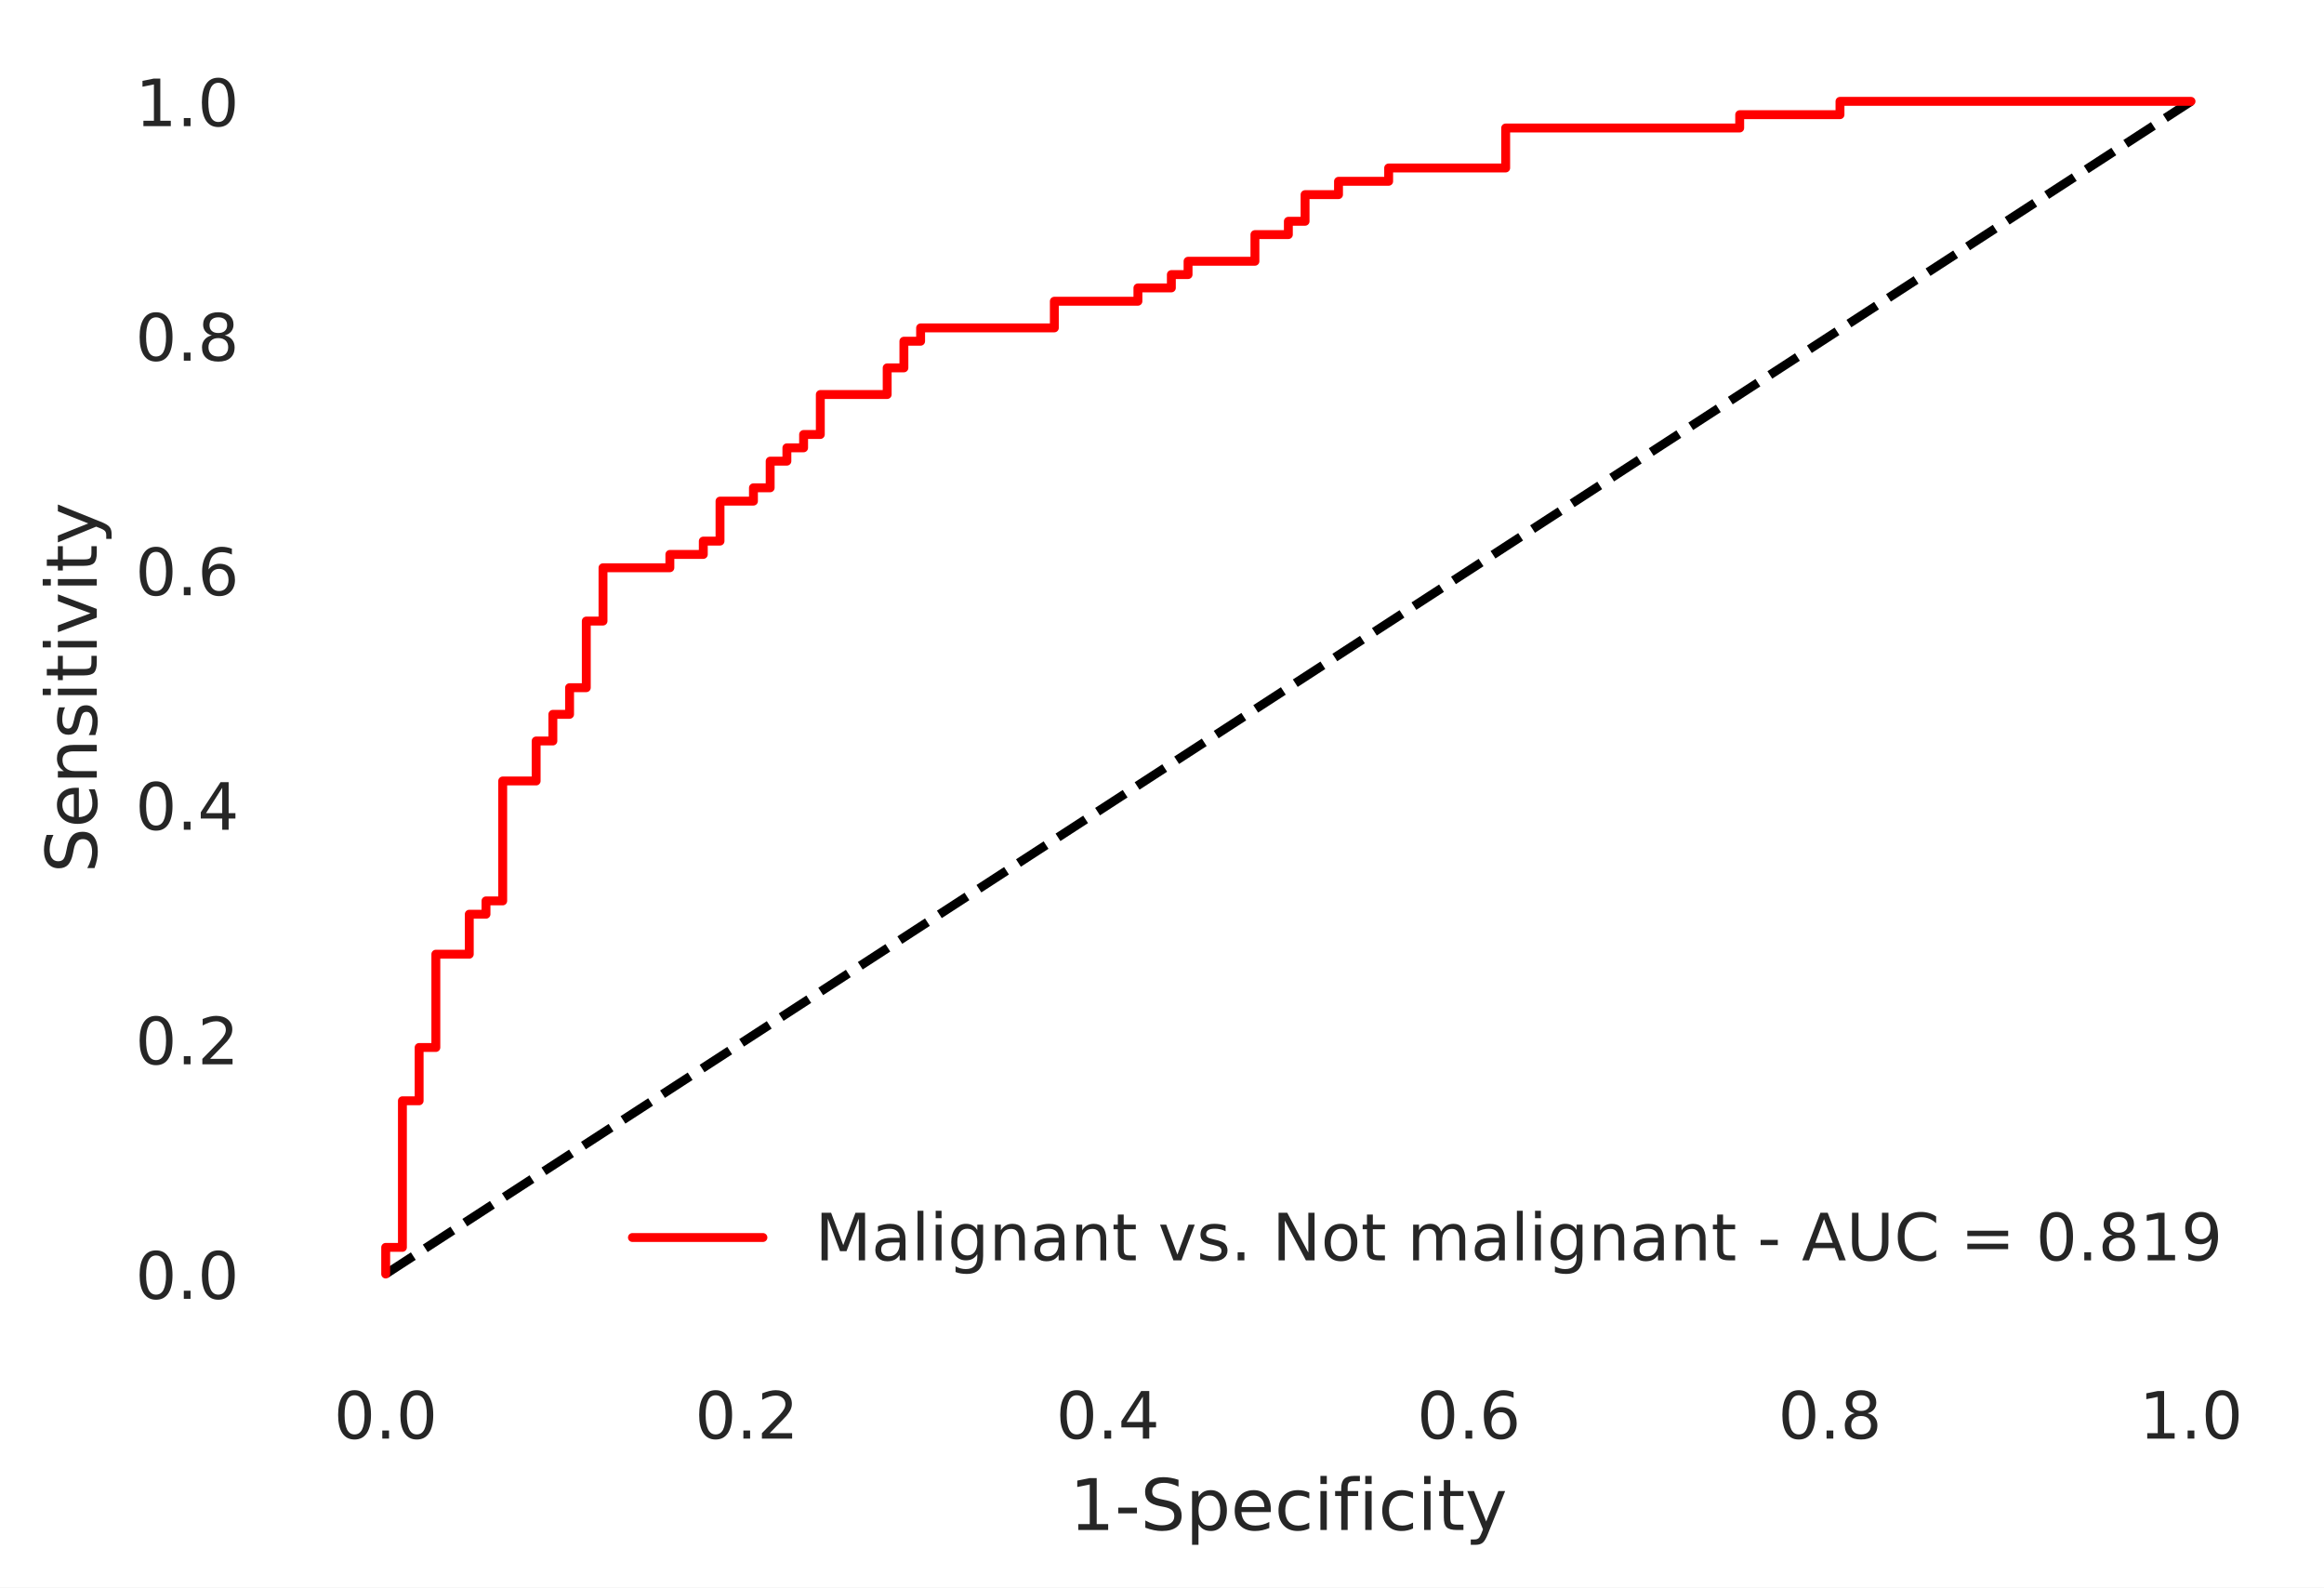
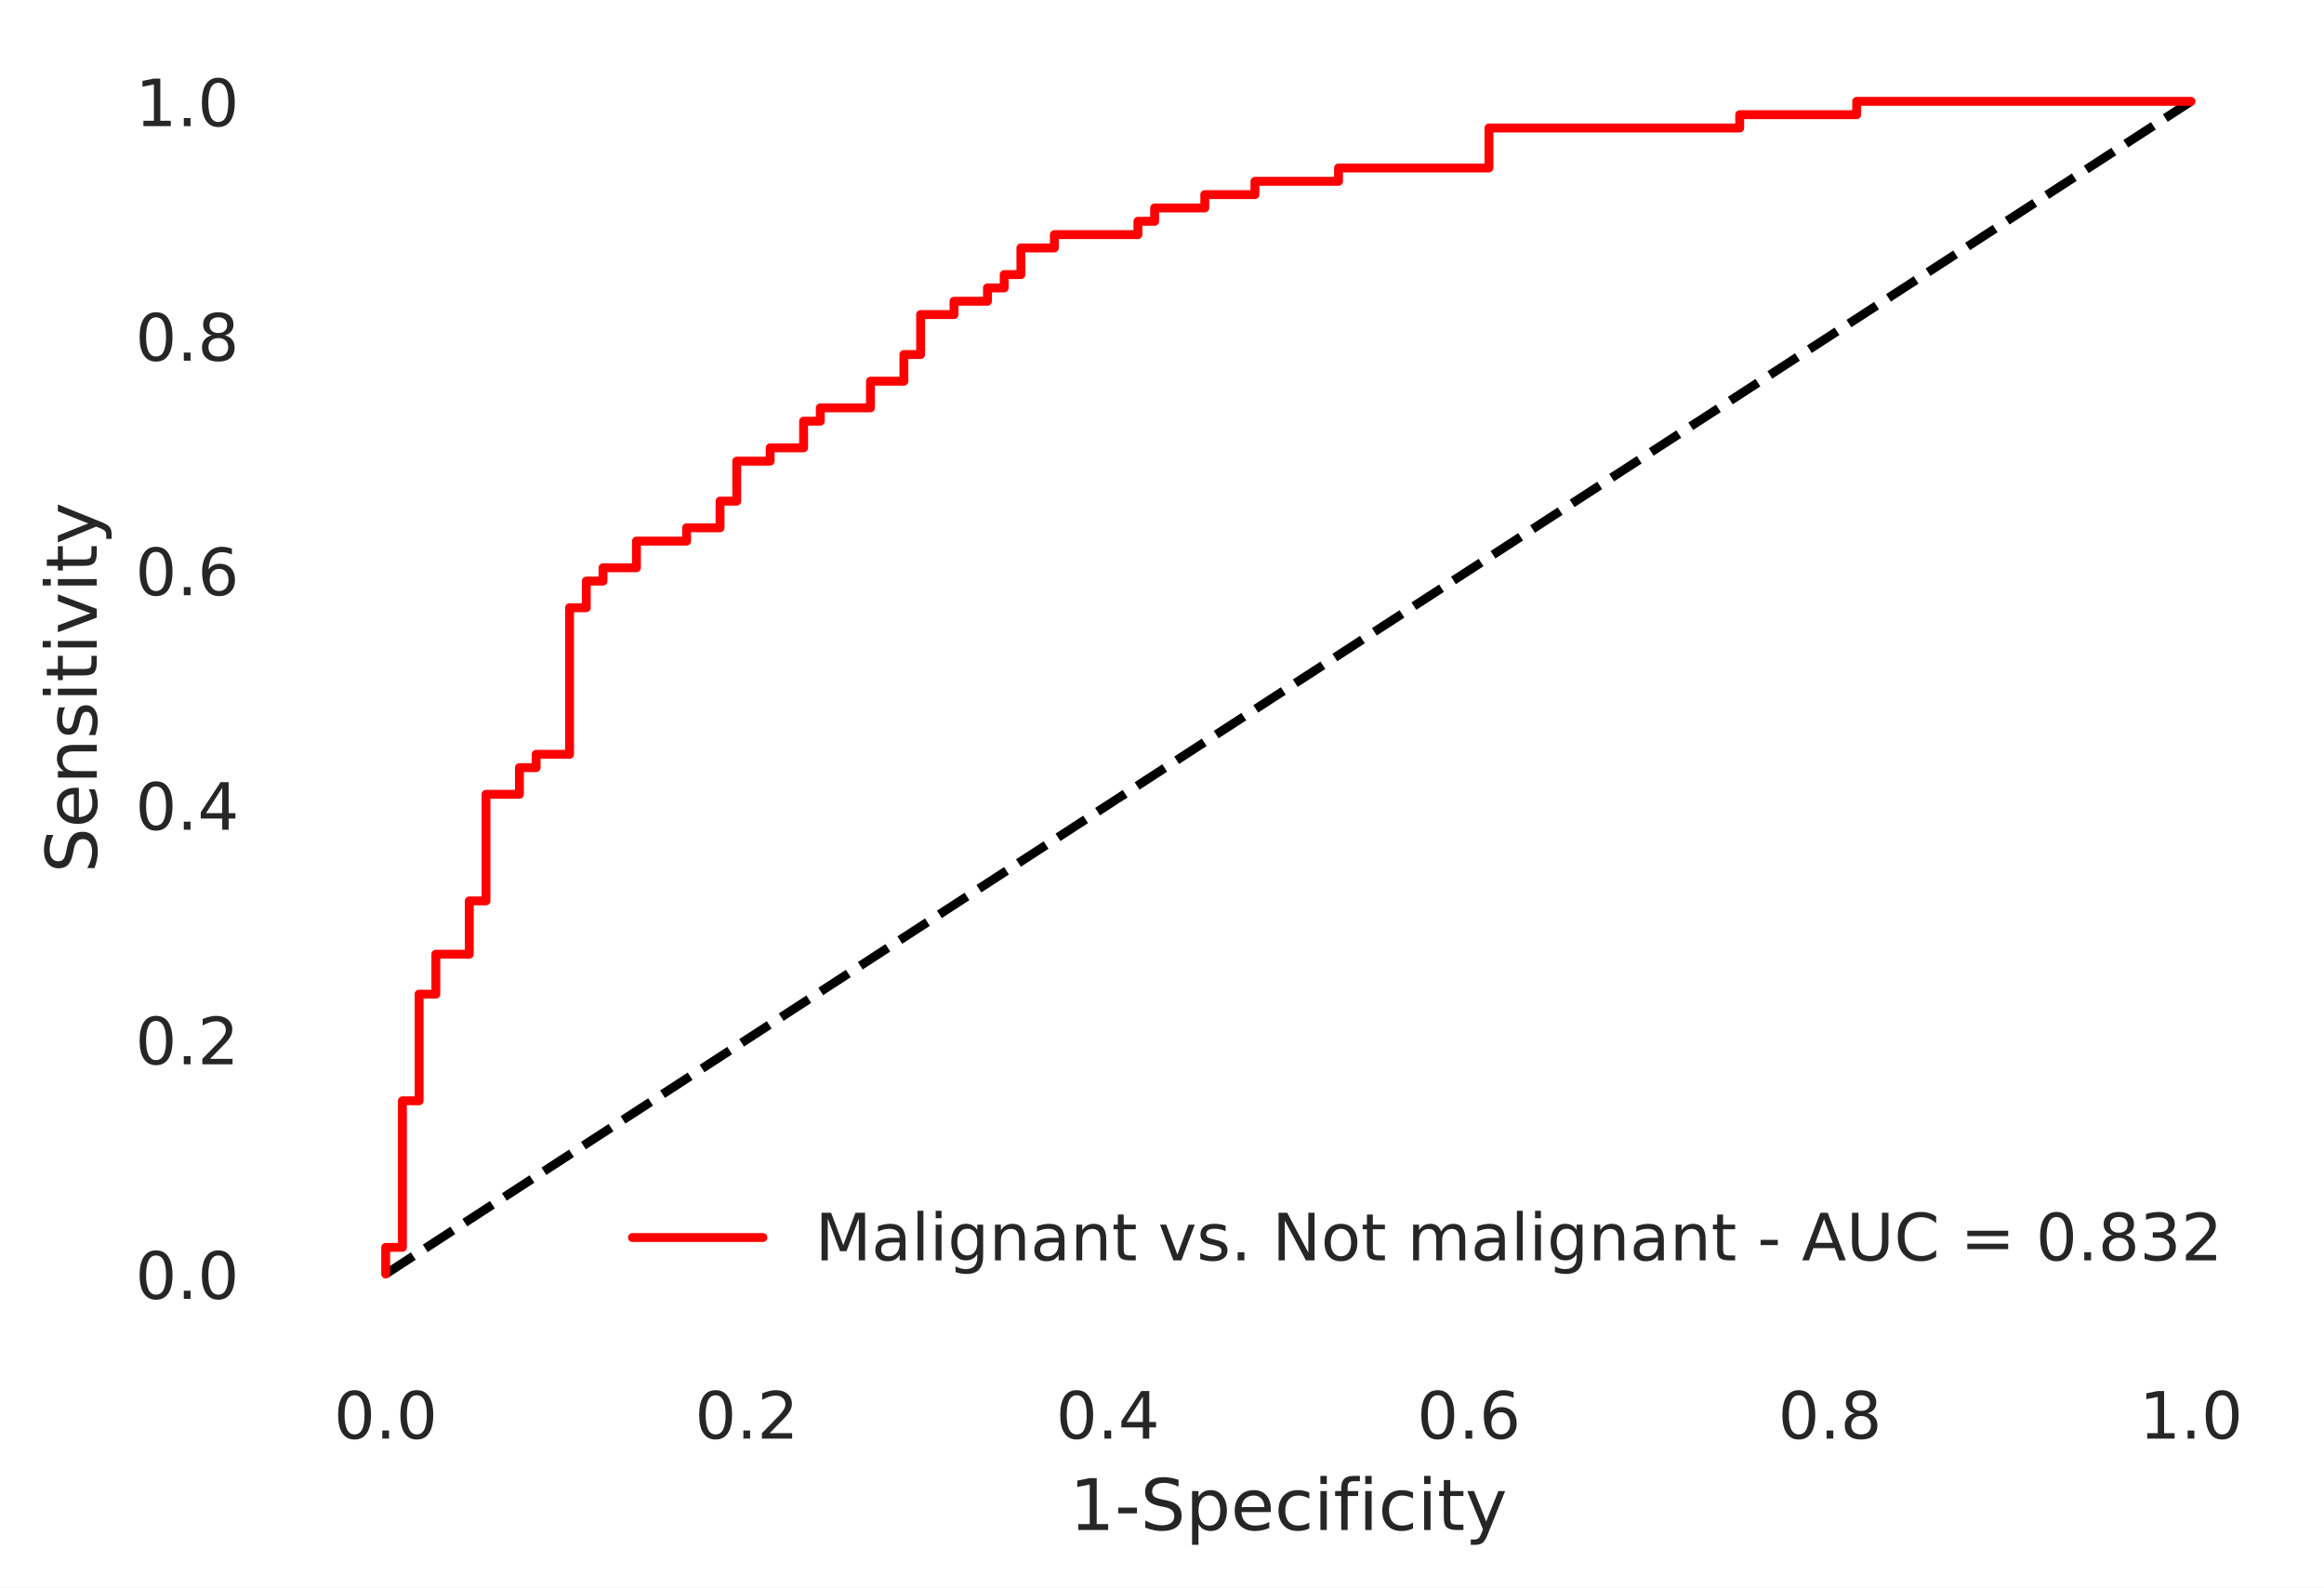
<svg xmlns="http://www.w3.org/2000/svg" xmlns:xlink="http://www.w3.org/1999/xlink" height="267.6pt" version="1.1" viewBox="0 0 391.807 267.6" width="391.807pt">
  <defs>
    <style type="text/css">*{stroke-linecap:butt;stroke-linejoin:round;}</style>
  </defs>
  <g id="figure_1">
    <g id="patch_1">
      <path d="M 0 267.6  L 391.807 267.6  L 391.807 0  L 0 0  z " style="fill:#ffffff;" />
    </g>
    <g id="axes_1">
      <g id="patch_2">
        <path d="M 49.807 224.64  L 384.607 224.64  L 384.607 7.2  L 49.807 7.2  z " style="fill:#ffffff;" />
      </g>
      <g id="matplotlib.axis_1">
        <g id="xtick_1">
          <g id="line2d_1">
-             <path clip-path="url(#p5a4673ae2b)" d="M 65.025 224.64  L 65.025 7.2  " style="fill:none;stroke:#ffffff;stroke-linecap:round;" />
+             <path clip-path="url(#p6d8e6dcb7a)" d="M 65.025 224.64  L 65.025 7.2  " style="fill:none;stroke:#ffffff;stroke-linecap:round;" />
          </g>
          <g id="text_1">
            <g style="fill:#262626;" transform="translate(56.27865 242.4983)scale(0.11 -0.11)">
              <defs>
                <path d="M 31.781 66.406  Q 24.172 66.406 20.328 58.906  Q 16.5 51.422 16.5 36.375  Q 16.5 21.391 20.328 13.891  Q 24.172 6.391 31.781 6.391  Q 39.453 6.391 43.281 13.891  Q 47.125 21.391 47.125 36.375  Q 47.125 51.422 43.281 58.906  Q 39.453 66.406 31.781 66.406  z M 31.781 74.219  Q 44.047 74.219 50.516 64.516  Q 56.984 54.828 56.984 36.375  Q 56.984 17.969 50.516 8.266  Q 44.047 -1.422 31.781 -1.422  Q 19.531 -1.422 13.062 8.266  Q 6.594 17.969 6.594 36.375  Q 6.594 54.828 13.062 64.516  Q 19.531 74.219 31.781 74.219  z " id="DejaVuSans-48" />
                <path d="M 10.688 12.406  L 21 12.406  L 21 0  L 10.688 0  z " id="DejaVuSans-46" />
              </defs>
              <use xlink:href="#DejaVuSans-48" />
              <use x="63.623" xlink:href="#DejaVuSans-46" />
              <use x="95.41" xlink:href="#DejaVuSans-48" />
            </g>
          </g>
        </g>
        <g id="xtick_2">
          <g id="line2d_2">
-             <path clip-path="url(#p5a4673ae2b)" d="M 125.898 224.64  L 125.898 7.2  " style="fill:none;stroke:#ffffff;stroke-linecap:round;" />
+             <path clip-path="url(#p6d8e6dcb7a)" d="M 125.898 224.64  L 125.898 7.2  " style="fill:none;stroke:#ffffff;stroke-linecap:round;" />
          </g>
          <g id="text_2">
            <g style="fill:#262626;" transform="translate(117.1514 242.4983)scale(0.11 -0.11)">
              <defs>
                <path d="M 19.188 8.297  L 53.609 8.297  L 53.609 0  L 7.328 0  L 7.328 8.297  Q 12.938 14.109 22.625 23.891  Q 32.328 33.688 34.812 36.531  Q 39.547 41.844 41.422 45.531  Q 43.312 49.219 43.312 52.781  Q 43.312 58.594 39.234 62.25  Q 35.156 65.922 28.609 65.922  Q 23.969 65.922 18.812 64.312  Q 13.672 62.703 7.812 59.422  L 7.812 69.391  Q 13.766 71.781 18.938 73  Q 24.125 74.219 28.422 74.219  Q 39.75 74.219 46.484 68.547  Q 53.219 62.891 53.219 53.422  Q 53.219 48.922 51.531 44.891  Q 49.859 40.875 45.406 35.406  Q 44.188 33.984 37.641 27.219  Q 31.109 20.453 19.188 8.297  z " id="DejaVuSans-50" />
              </defs>
              <use xlink:href="#DejaVuSans-48" />
              <use x="63.623" xlink:href="#DejaVuSans-46" />
              <use x="95.41" xlink:href="#DejaVuSans-50" />
            </g>
          </g>
        </g>
        <g id="xtick_3">
          <g id="line2d_3">
-             <path clip-path="url(#p5a4673ae2b)" d="M 186.771 224.64  L 186.771 7.2  " style="fill:none;stroke:#ffffff;stroke-linecap:round;" />
+             <path clip-path="url(#p6d8e6dcb7a)" d="M 186.771 224.64  L 186.771 7.2  " style="fill:none;stroke:#ffffff;stroke-linecap:round;" />
          </g>
          <g id="text_3">
            <g style="fill:#262626;" transform="translate(178.0241 242.4983)scale(0.11 -0.11)">
              <defs>
                <path d="M 37.797 64.312  L 12.891 25.391  L 37.797 25.391  z M 35.203 72.906  L 47.609 72.906  L 47.609 25.391  L 58.016 25.391  L 58.016 17.188  L 47.609 17.188  L 47.609 0  L 37.797 0  L 37.797 17.188  L 4.891 17.188  L 4.891 26.703  z " id="DejaVuSans-52" />
              </defs>
              <use xlink:href="#DejaVuSans-48" />
              <use x="63.623" xlink:href="#DejaVuSans-46" />
              <use x="95.41" xlink:href="#DejaVuSans-52" />
            </g>
          </g>
        </g>
        <g id="xtick_4">
          <g id="line2d_4">
-             <path clip-path="url(#p5a4673ae2b)" d="M 247.644 224.64  L 247.644 7.2  " style="fill:none;stroke:#ffffff;stroke-linecap:round;" />
+             <path clip-path="url(#p6d8e6dcb7a)" d="M 247.644 224.64  L 247.644 7.2  " style="fill:none;stroke:#ffffff;stroke-linecap:round;" />
          </g>
          <g id="text_4">
            <g style="fill:#262626;" transform="translate(238.8968 242.4983)scale(0.11 -0.11)">
              <defs>
                <path d="M 33.016 40.375  Q 26.375 40.375 22.484 35.828  Q 18.609 31.297 18.609 23.391  Q 18.609 15.531 22.484 10.953  Q 26.375 6.391 33.016 6.391  Q 39.656 6.391 43.531 10.953  Q 47.406 15.531 47.406 23.391  Q 47.406 31.297 43.531 35.828  Q 39.656 40.375 33.016 40.375  z M 52.594 71.297  L 52.594 62.312  Q 48.875 64.062 45.094 64.984  Q 41.312 65.922 37.594 65.922  Q 27.828 65.922 22.672 59.328  Q 17.531 52.734 16.797 39.406  Q 19.672 43.656 24.016 45.922  Q 28.375 48.188 33.594 48.188  Q 44.578 48.188 50.953 41.516  Q 57.328 34.859 57.328 23.391  Q 57.328 12.156 50.688 5.359  Q 44.047 -1.422 33.016 -1.422  Q 20.359 -1.422 13.672 8.266  Q 6.984 17.969 6.984 36.375  Q 6.984 53.656 15.188 63.938  Q 23.391 74.219 37.203 74.219  Q 40.922 74.219 44.703 73.484  Q 48.484 72.75 52.594 71.297  z " id="DejaVuSans-54" />
              </defs>
              <use xlink:href="#DejaVuSans-48" />
              <use x="63.623" xlink:href="#DejaVuSans-46" />
              <use x="95.41" xlink:href="#DejaVuSans-54" />
            </g>
          </g>
        </g>
        <g id="xtick_5">
          <g id="line2d_5">
-             <path clip-path="url(#p5a4673ae2b)" d="M 308.516 224.64  L 308.516 7.2  " style="fill:none;stroke:#ffffff;stroke-linecap:round;" />
+             <path clip-path="url(#p6d8e6dcb7a)" d="M 308.516 224.64  L 308.516 7.2  " style="fill:none;stroke:#ffffff;stroke-linecap:round;" />
          </g>
          <g id="text_5">
            <g style="fill:#262626;" transform="translate(299.7696 242.4983)scale(0.11 -0.11)">
              <defs>
                <path d="M 31.781 34.625  Q 24.75 34.625 20.719 30.859  Q 16.703 27.094 16.703 20.516  Q 16.703 13.922 20.719 10.156  Q 24.75 6.391 31.781 6.391  Q 38.812 6.391 42.859 10.172  Q 46.922 13.969 46.922 20.516  Q 46.922 27.094 42.891 30.859  Q 38.875 34.625 31.781 34.625  z M 21.922 38.812  Q 15.578 40.375 12.031 44.719  Q 8.5 49.078 8.5 55.328  Q 8.5 64.062 14.719 69.141  Q 20.953 74.219 31.781 74.219  Q 42.672 74.219 48.875 69.141  Q 55.078 64.062 55.078 55.328  Q 55.078 49.078 51.531 44.719  Q 48 40.375 41.703 38.812  Q 48.828 37.156 52.797 32.312  Q 56.781 27.484 56.781 20.516  Q 56.781 9.906 50.312 4.234  Q 43.844 -1.422 31.781 -1.422  Q 19.734 -1.422 13.25 4.234  Q 6.781 9.906 6.781 20.516  Q 6.781 27.484 10.781 32.312  Q 14.797 37.156 21.922 38.812  z M 18.312 54.391  Q 18.312 48.734 21.844 45.562  Q 25.391 42.391 31.781 42.391  Q 38.141 42.391 41.719 45.562  Q 45.312 48.734 45.312 54.391  Q 45.312 60.062 41.719 63.234  Q 38.141 66.406 31.781 66.406  Q 25.391 66.406 21.844 63.234  Q 18.312 60.062 18.312 54.391  z " id="DejaVuSans-56" />
              </defs>
              <use xlink:href="#DejaVuSans-48" />
              <use x="63.623" xlink:href="#DejaVuSans-46" />
              <use x="95.41" xlink:href="#DejaVuSans-56" />
            </g>
          </g>
        </g>
        <g id="xtick_6">
          <g id="line2d_6">
-             <path clip-path="url(#p5a4673ae2b)" d="M 369.389 224.64  L 369.389 7.2  " style="fill:none;stroke:#ffffff;stroke-linecap:round;" />
+             <path clip-path="url(#p6d8e6dcb7a)" d="M 369.389 224.64  L 369.389 7.2  " style="fill:none;stroke:#ffffff;stroke-linecap:round;" />
          </g>
          <g id="text_6">
            <g style="fill:#262626;" transform="translate(360.6423 242.4983)scale(0.11 -0.11)">
              <defs>
                <path d="M 12.406 8.297  L 28.516 8.297  L 28.516 63.922  L 10.984 60.406  L 10.984 69.391  L 28.422 72.906  L 38.281 72.906  L 38.281 8.297  L 54.391 8.297  L 54.391 0  L 12.406 0  z " id="DejaVuSans-49" />
              </defs>
              <use xlink:href="#DejaVuSans-49" />
              <use x="63.623" xlink:href="#DejaVuSans-46" />
              <use x="95.41" xlink:href="#DejaVuSans-48" />
            </g>
          </g>
        </g>
        <g id="text_7">
          <g style="fill:#262626;" transform="translate(180.3006 257.9041)scale(0.12 -0.12)">
            <defs>
              <path d="M 4.891 31.391  L 31.203 31.391  L 31.203 23.391  L 4.891 23.391  z " id="DejaVuSans-45" />
              <path d="M 53.516 70.516  L 53.516 60.891  Q 47.906 63.578 42.922 64.891  Q 37.938 66.219 33.297 66.219  Q 25.25 66.219 20.875 63.094  Q 16.5 59.969 16.5 54.203  Q 16.5 49.359 19.406 46.891  Q 22.312 44.438 30.422 42.922  L 36.375 41.703  Q 47.406 39.594 52.656 34.297  Q 57.906 29 57.906 20.125  Q 57.906 9.516 50.797 4.047  Q 43.703 -1.422 29.984 -1.422  Q 24.812 -1.422 18.969 -0.25  Q 13.141 0.922 6.891 3.219  L 6.891 13.375  Q 12.891 10.016 18.656 8.297  Q 24.422 6.594 29.984 6.594  Q 38.422 6.594 43.016 9.906  Q 47.609 13.234 47.609 19.391  Q 47.609 24.75 44.312 27.781  Q 41.016 30.812 33.5 32.328  L 27.484 33.5  Q 16.453 35.688 11.516 40.375  Q 6.594 45.062 6.594 53.422  Q 6.594 63.094 13.406 68.656  Q 20.219 74.219 32.172 74.219  Q 37.312 74.219 42.625 73.281  Q 47.953 72.359 53.516 70.516  z " id="DejaVuSans-83" />
              <path d="M 18.109 8.203  L 18.109 -20.797  L 9.078 -20.797  L 9.078 54.688  L 18.109 54.688  L 18.109 46.391  Q 20.953 51.266 25.266 53.625  Q 29.594 56 35.594 56  Q 45.562 56 51.781 48.094  Q 58.016 40.188 58.016 27.297  Q 58.016 14.406 51.781 6.484  Q 45.562 -1.422 35.594 -1.422  Q 29.594 -1.422 25.266 0.953  Q 20.953 3.328 18.109 8.203  z M 48.688 27.297  Q 48.688 37.203 44.609 42.844  Q 40.531 48.484 33.406 48.484  Q 26.266 48.484 22.188 42.844  Q 18.109 37.203 18.109 27.297  Q 18.109 17.391 22.188 11.75  Q 26.266 6.109 33.406 6.109  Q 40.531 6.109 44.609 11.75  Q 48.688 17.391 48.688 27.297  z " id="DejaVuSans-112" />
              <path d="M 56.203 29.594  L 56.203 25.203  L 14.891 25.203  Q 15.484 15.922 20.484 11.062  Q 25.484 6.203 34.422 6.203  Q 39.594 6.203 44.453 7.469  Q 49.312 8.734 54.109 11.281  L 54.109 2.781  Q 49.266 0.734 44.188 -0.344  Q 39.109 -1.422 33.891 -1.422  Q 20.797 -1.422 13.156 6.188  Q 5.516 13.812 5.516 26.812  Q 5.516 40.234 12.766 48.109  Q 20.016 56 32.328 56  Q 43.359 56 49.781 48.891  Q 56.203 41.797 56.203 29.594  z M 47.219 32.234  Q 47.125 39.594 43.094 43.984  Q 39.062 48.391 32.422 48.391  Q 24.906 48.391 20.391 44.141  Q 15.875 39.891 15.188 32.172  z " id="DejaVuSans-101" />
              <path d="M 48.781 52.594  L 48.781 44.188  Q 44.969 46.297 41.141 47.344  Q 37.312 48.391 33.406 48.391  Q 24.656 48.391 19.812 42.844  Q 14.984 37.312 14.984 27.297  Q 14.984 17.281 19.812 11.734  Q 24.656 6.203 33.406 6.203  Q 37.312 6.203 41.141 7.25  Q 44.969 8.297 48.781 10.406  L 48.781 2.094  Q 45.016 0.344 40.984 -0.531  Q 36.969 -1.422 32.422 -1.422  Q 20.062 -1.422 12.781 6.344  Q 5.516 14.109 5.516 27.297  Q 5.516 40.672 12.859 48.328  Q 20.219 56 33.016 56  Q 37.156 56 41.109 55.141  Q 45.062 54.297 48.781 52.594  z " id="DejaVuSans-99" />
              <path d="M 9.422 54.688  L 18.406 54.688  L 18.406 0  L 9.422 0  z M 9.422 75.984  L 18.406 75.984  L 18.406 64.594  L 9.422 64.594  z " id="DejaVuSans-105" />
              <path d="M 37.109 75.984  L 37.109 68.5  L 28.516 68.5  Q 23.688 68.5 21.797 66.547  Q 19.922 64.594 19.922 59.516  L 19.922 54.688  L 34.719 54.688  L 34.719 47.703  L 19.922 47.703  L 19.922 0  L 10.891 0  L 10.891 47.703  L 2.297 47.703  L 2.297 54.688  L 10.891 54.688  L 10.891 58.5  Q 10.891 67.625 15.141 71.797  Q 19.391 75.984 28.609 75.984  z " id="DejaVuSans-102" />
              <path d="M 18.312 70.219  L 18.312 54.688  L 36.812 54.688  L 36.812 47.703  L 18.312 47.703  L 18.312 18.016  Q 18.312 11.328 20.141 9.422  Q 21.969 7.516 27.594 7.516  L 36.812 7.516  L 36.812 0  L 27.594 0  Q 17.188 0 13.234 3.875  Q 9.281 7.766 9.281 18.016  L 9.281 47.703  L 2.688 47.703  L 2.688 54.688  L 9.281 54.688  L 9.281 70.219  z " id="DejaVuSans-116" />
              <path d="M 32.172 -5.078  Q 28.375 -14.844 24.75 -17.812  Q 21.141 -20.797 15.094 -20.797  L 7.906 -20.797  L 7.906 -13.281  L 13.188 -13.281  Q 16.891 -13.281 18.938 -11.516  Q 21 -9.766 23.484 -3.219  L 25.094 0.875  L 2.984 54.688  L 12.5 54.688  L 29.594 11.922  L 46.688 54.688  L 56.203 54.688  z " id="DejaVuSans-121" />
            </defs>
            <use xlink:href="#DejaVuSans-49" />
            <use x="63.623" xlink:href="#DejaVuSans-45" />
            <use x="99.707" xlink:href="#DejaVuSans-83" />
            <use x="163.184" xlink:href="#DejaVuSans-112" />
            <use x="226.66" xlink:href="#DejaVuSans-101" />
            <use x="288.184" xlink:href="#DejaVuSans-99" />
            <use x="343.164" xlink:href="#DejaVuSans-105" />
            <use x="370.947" xlink:href="#DejaVuSans-102" />
            <use x="406.152" xlink:href="#DejaVuSans-105" />
            <use x="433.936" xlink:href="#DejaVuSans-99" />
            <use x="488.916" xlink:href="#DejaVuSans-105" />
            <use x="516.699" xlink:href="#DejaVuSans-116" />
            <use x="555.908" xlink:href="#DejaVuSans-121" />
          </g>
        </g>
      </g>
      <g id="matplotlib.axis_2">
        <g id="ytick_1">
          <g id="line2d_7">
-             <path clip-path="url(#p5a4673ae2b)" d="M 49.807 214.756  L 384.607 214.756  " style="fill:none;stroke:#ffffff;stroke-linecap:round;" />
+             <path clip-path="url(#p6d8e6dcb7a)" d="M 49.807 214.756  L 384.607 214.756  " style="fill:none;stroke:#ffffff;stroke-linecap:round;" />
          </g>
          <g id="text_8">
            <g style="fill:#262626;" transform="translate(22.81375 218.9355)scale(0.11 -0.11)">
              <use xlink:href="#DejaVuSans-48" />
              <use x="63.623" xlink:href="#DejaVuSans-46" />
              <use x="95.41" xlink:href="#DejaVuSans-48" />
            </g>
          </g>
        </g>
        <g id="ytick_2">
          <g id="line2d_8">
-             <path clip-path="url(#p5a4673ae2b)" d="M 49.807 175.222  L 384.607 175.222  " style="fill:none;stroke:#ffffff;stroke-linecap:round;" />
+             <path clip-path="url(#p6d8e6dcb7a)" d="M 49.807 175.222  L 384.607 175.222  " style="fill:none;stroke:#ffffff;stroke-linecap:round;" />
          </g>
          <g id="text_9">
            <g style="fill:#262626;" transform="translate(22.81375 179.401)scale(0.11 -0.11)">
              <use xlink:href="#DejaVuSans-48" />
              <use x="63.623" xlink:href="#DejaVuSans-46" />
              <use x="95.41" xlink:href="#DejaVuSans-50" />
            </g>
          </g>
        </g>
        <g id="ytick_3">
          <g id="line2d_9">
-             <path clip-path="url(#p5a4673ae2b)" d="M 49.807 135.687  L 384.607 135.687  " style="fill:none;stroke:#ffffff;stroke-linecap:round;" />
+             <path clip-path="url(#p6d8e6dcb7a)" d="M 49.807 135.687  L 384.607 135.687  " style="fill:none;stroke:#ffffff;stroke-linecap:round;" />
          </g>
          <g id="text_10">
            <g style="fill:#262626;" transform="translate(22.81375 139.8664)scale(0.11 -0.11)">
              <use xlink:href="#DejaVuSans-48" />
              <use x="63.623" xlink:href="#DejaVuSans-46" />
              <use x="95.41" xlink:href="#DejaVuSans-52" />
            </g>
          </g>
        </g>
        <g id="ytick_4">
          <g id="line2d_10">
-             <path clip-path="url(#p5a4673ae2b)" d="M 49.807 96.153  L 384.607 96.153  " style="fill:none;stroke:#ffffff;stroke-linecap:round;" />
+             <path clip-path="url(#p6d8e6dcb7a)" d="M 49.807 96.153  L 384.607 96.153  " style="fill:none;stroke:#ffffff;stroke-linecap:round;" />
          </g>
          <g id="text_11">
            <g style="fill:#262626;" transform="translate(22.81375 100.3319)scale(0.11 -0.11)">
              <use xlink:href="#DejaVuSans-48" />
              <use x="63.623" xlink:href="#DejaVuSans-46" />
              <use x="95.41" xlink:href="#DejaVuSans-54" />
            </g>
          </g>
        </g>
        <g id="ytick_5">
          <g id="line2d_11">
-             <path clip-path="url(#p5a4673ae2b)" d="M 49.807 56.618  L 384.607 56.618  " style="fill:none;stroke:#ffffff;stroke-linecap:round;" />
+             <path clip-path="url(#p6d8e6dcb7a)" d="M 49.807 56.618  L 384.607 56.618  " style="fill:none;stroke:#ffffff;stroke-linecap:round;" />
          </g>
          <g id="text_12">
            <g style="fill:#262626;" transform="translate(22.81375 60.79732)scale(0.11 -0.11)">
              <use xlink:href="#DejaVuSans-48" />
              <use x="63.623" xlink:href="#DejaVuSans-46" />
              <use x="95.41" xlink:href="#DejaVuSans-56" />
            </g>
          </g>
        </g>
        <g id="ytick_6">
          <g id="line2d_12">
-             <path clip-path="url(#p5a4673ae2b)" d="M 49.807 17.084  L 384.607 17.084  " style="fill:none;stroke:#ffffff;stroke-linecap:round;" />
+             <path clip-path="url(#p6d8e6dcb7a)" d="M 49.807 17.084  L 384.607 17.084  " style="fill:none;stroke:#ffffff;stroke-linecap:round;" />
          </g>
          <g id="text_13">
            <g style="fill:#262626;" transform="translate(22.81375 21.26278)scale(0.11 -0.11)">
              <use xlink:href="#DejaVuSans-49" />
              <use x="63.623" xlink:href="#DejaVuSans-46" />
              <use x="95.41" xlink:href="#DejaVuSans-48" />
            </g>
          </g>
        </g>
        <g id="text_14">
          <g style="fill:#262626;" transform="translate(16.31812 147.1566)rotate(-90)scale(0.12 -0.12)">
            <defs>
              <path d="M 54.891 33.016  L 54.891 0  L 45.906 0  L 45.906 32.719  Q 45.906 40.484 42.875 44.328  Q 39.844 48.188 33.797 48.188  Q 26.516 48.188 22.312 43.547  Q 18.109 38.922 18.109 30.906  L 18.109 0  L 9.078 0  L 9.078 54.688  L 18.109 54.688  L 18.109 46.188  Q 21.344 51.125 25.703 53.562  Q 30.078 56 35.797 56  Q 45.219 56 50.047 50.172  Q 54.891 44.344 54.891 33.016  z " id="DejaVuSans-110" />
              <path d="M 44.281 53.078  L 44.281 44.578  Q 40.484 46.531 36.375 47.5  Q 32.281 48.484 27.875 48.484  Q 21.188 48.484 17.844 46.438  Q 14.5 44.391 14.5 40.281  Q 14.5 37.156 16.891 35.375  Q 19.281 33.594 26.516 31.984  L 29.594 31.297  Q 39.156 29.25 43.188 25.516  Q 47.219 21.781 47.219 15.094  Q 47.219 7.469 41.188 3.016  Q 35.156 -1.422 24.609 -1.422  Q 20.219 -1.422 15.453 -0.562  Q 10.688 0.297 5.422 2  L 5.422 11.281  Q 10.406 8.688 15.234 7.391  Q 20.062 6.109 24.812 6.109  Q 31.156 6.109 34.562 8.281  Q 37.984 10.453 37.984 14.406  Q 37.984 18.062 35.516 20.016  Q 33.062 21.969 24.703 23.781  L 21.578 24.516  Q 13.234 26.266 9.516 29.906  Q 5.812 33.547 5.812 39.891  Q 5.812 47.609 11.281 51.797  Q 16.75 56 26.812 56  Q 31.781 56 36.172 55.266  Q 40.578 54.547 44.281 53.078  z " id="DejaVuSans-115" />
              <path d="M 2.984 54.688  L 12.5 54.688  L 29.594 8.797  L 46.688 54.688  L 56.203 54.688  L 35.688 0  L 23.484 0  z " id="DejaVuSans-118" />
            </defs>
            <use xlink:href="#DejaVuSans-83" />
            <use x="63.477" xlink:href="#DejaVuSans-101" />
            <use x="125" xlink:href="#DejaVuSans-110" />
            <use x="188.379" xlink:href="#DejaVuSans-115" />
            <use x="240.479" xlink:href="#DejaVuSans-105" />
            <use x="268.262" xlink:href="#DejaVuSans-116" />
            <use x="307.471" xlink:href="#DejaVuSans-105" />
            <use x="335.254" xlink:href="#DejaVuSans-118" />
            <use x="394.434" xlink:href="#DejaVuSans-105" />
            <use x="422.217" xlink:href="#DejaVuSans-116" />
            <use x="461.426" xlink:href="#DejaVuSans-121" />
          </g>
        </g>
      </g>
      <g id="line2d_13">
-         <path clip-path="url(#p5a4673ae2b)" d="M 65.025 214.756  L 369.389 17.084  " style="fill:none;stroke:#000000;stroke-dasharray:5.55,2.4;stroke-dashoffset:0;stroke-width:1.5;" />
+         <path clip-path="url(#p6d8e6dcb7a)" d="M 65.025 214.756  L 369.389 17.084  " style="fill:none;stroke:#000000;stroke-dasharray:5.55,2.4;stroke-dashoffset:0;stroke-width:1.5;" />
      </g>
      <g id="line2d_14">
-         <path clip-path="url(#p5a4673ae2b)" d="M 65.025 214.756  L 65.025 212.51  L 65.025 210.264  L 67.844 210.264  L 67.844 185.555  L 70.662 185.555  L 70.662 176.57  L 73.48 176.57  L 73.48 160.846  L 79.116 160.846  L 79.116 158.599  L 79.116 154.107  L 81.934 154.107  L 81.934 151.86  L 84.753 151.86  L 84.753 131.644  L 90.389 131.644  L 90.389 124.905  L 93.207 124.905  L 93.207 120.413  L 96.025 120.413  L 96.025 115.92  L 98.844 115.92  L 98.844 104.689  L 101.662 104.689  L 101.662 95.703  L 112.934 95.703  L 112.934 93.457  L 118.571 93.457  L 118.571 91.211  L 121.389 91.211  L 121.389 84.472  L 127.025 84.472  L 127.025 82.226  L 129.844 82.226  L 129.844 77.733  L 132.662 77.733  L 132.662 75.487  L 135.48 75.487  L 135.48 73.241  L 138.298 73.241  L 138.298 66.502  L 149.571 66.502  L 149.571 62.009  L 152.389 62.009  L 152.389 57.517  L 155.207 57.517  L 155.207 55.27  L 177.753 55.27  L 177.753 50.778  L 191.844 50.778  L 191.844 48.532  L 197.48 48.532  L 197.48 46.285  L 200.298 46.285  L 200.298 44.039  L 211.571 44.039  L 211.571 39.546  L 217.207 39.546  L 217.207 37.3  L 220.025 37.3  L 220.025 32.808  L 225.662 32.808  L 225.662 30.561  L 234.116 30.561  L 234.116 28.315  L 253.844 28.315  L 253.844 26.069  L 253.844 21.576  L 256.662 21.576  L 262.298 21.576  L 270.753 21.576  L 282.025 21.576  L 293.298 21.576  L 293.298 19.33  L 310.207 19.33  L 310.207 17.084  L 369.389 17.084  " style="fill:none;stroke:#ff0000;stroke-linecap:round;stroke-width:1.5;" />
+         <path clip-path="url(#p6d8e6dcb7a)" d="M 65.025 214.756  L 65.025 212.51  L 65.025 210.264  L 67.844 210.264  L 67.844 185.555  L 70.662 185.555  L 70.662 167.584  L 73.48 167.584  L 73.48 160.846  L 79.116 160.846  L 79.116 151.86  L 81.934 151.86  L 81.934 147.368  L 81.934 142.875  L 81.934 133.89  L 87.571 133.89  L 87.571 129.398  L 90.389 129.398  L 90.389 127.151  L 96.025 127.151  L 96.025 102.442  L 98.844 102.442  L 98.844 97.95  L 101.662 97.95  L 101.662 95.703  L 107.298 95.703  L 107.298 91.211  L 115.753 91.211  L 115.753 88.965  L 121.389 88.965  L 121.389 84.472  L 124.207 84.472  L 124.207 77.733  L 129.844 77.733  L 129.844 75.487  L 135.48 75.487  L 135.48 70.994  L 138.298 70.994  L 138.298 68.748  L 146.753 68.748  L 146.753 64.256  L 152.389 64.256  L 152.389 59.763  L 155.207 59.763  L 155.207 53.024  L 160.844 53.024  L 160.844 50.778  L 166.48 50.778  L 166.48 48.532  L 169.298 48.532  L 169.298 46.285  L 172.116 46.285  L 172.116 41.793  L 177.753 41.793  L 177.753 39.546  L 191.844 39.546  L 191.844 37.3  L 194.662 37.3  L 194.662 35.054  L 203.116 35.054  L 203.116 32.808  L 211.571 32.808  L 211.571 30.561  L 225.662 30.561  L 225.662 28.315  L 251.025 28.315  L 251.025 26.069  L 251.025 21.576  L 262.298 21.576  L 279.207 21.576  L 293.298 21.576  L 293.298 19.33  L 313.025 19.33  L 313.025 17.084  L 369.389 17.084  " style="fill:none;stroke:#ff0000;stroke-linecap:round;stroke-width:1.5;" />
      </g>
      <g id="patch_3">
        <path d="M 49.807 224.64  L 49.807 7.2  " style="fill:none;stroke:#ffffff;stroke-linecap:square;stroke-linejoin:miter;stroke-width:1.25;" />
      </g>
      <g id="patch_4">
        <path d="M 384.607 224.64  L 384.607 7.2  " style="fill:none;stroke:#ffffff;stroke-linecap:square;stroke-linejoin:miter;stroke-width:1.25;" />
      </g>
      <g id="patch_5">
        <path d="M 49.807 224.64  L 384.607 224.64  " style="fill:none;stroke:#ffffff;stroke-linecap:square;stroke-linejoin:miter;stroke-width:1.25;" />
      </g>
      <g id="patch_6">
        <path d="M 49.807 7.2  L 384.607 7.2  " style="fill:none;stroke:#ffffff;stroke-linecap:square;stroke-linejoin:miter;stroke-width:1.25;" />
      </g>
      <g id="legend_1">
        <g id="line2d_15">
          <path d="M 106.623 208.602  L 128.623 208.602  " style="fill:none;stroke:#ff0000;stroke-linecap:round;stroke-width:1.5;" />
        </g>
        <g id="line2d_16" />
        <g id="text_15">
          <g style="fill:#262626;" transform="translate(137.4234 212.4523)scale(0.11 -0.11)">
            <defs>
              <path d="M 9.812 72.906  L 24.516 72.906  L 43.109 23.297  L 61.812 72.906  L 76.516 72.906  L 76.516 0  L 66.891 0  L 66.891 64.016  L 48.094 14.016  L 38.188 14.016  L 19.391 64.016  L 19.391 0  L 9.812 0  z " id="DejaVuSans-77" />
              <path d="M 34.281 27.484  Q 23.391 27.484 19.188 25  Q 14.984 22.516 14.984 16.5  Q 14.984 11.719 18.141 8.906  Q 21.297 6.109 26.703 6.109  Q 34.188 6.109 38.703 11.406  Q 43.219 16.703 43.219 25.484  L 43.219 27.484  z M 52.203 31.203  L 52.203 0  L 43.219 0  L 43.219 8.297  Q 40.141 3.328 35.547 0.953  Q 30.953 -1.422 24.312 -1.422  Q 15.922 -1.422 10.953 3.297  Q 6 8.016 6 15.922  Q 6 25.141 12.172 29.828  Q 18.359 34.516 30.609 34.516  L 43.219 34.516  L 43.219 35.406  Q 43.219 41.609 39.141 45  Q 35.062 48.391 27.688 48.391  Q 23 48.391 18.547 47.266  Q 14.109 46.141 10.016 43.891  L 10.016 52.203  Q 14.938 54.109 19.578 55.047  Q 24.219 56 28.609 56  Q 40.484 56 46.344 49.844  Q 52.203 43.703 52.203 31.203  z " id="DejaVuSans-97" />
              <path d="M 9.422 75.984  L 18.406 75.984  L 18.406 0  L 9.422 0  z " id="DejaVuSans-108" />
              <path d="M 45.406 27.984  Q 45.406 37.75 41.375 43.109  Q 37.359 48.484 30.078 48.484  Q 22.859 48.484 18.828 43.109  Q 14.797 37.75 14.797 27.984  Q 14.797 18.266 18.828 12.891  Q 22.859 7.516 30.078 7.516  Q 37.359 7.516 41.375 12.891  Q 45.406 18.266 45.406 27.984  z M 54.391 6.781  Q 54.391 -7.172 48.188 -13.984  Q 42 -20.797 29.203 -20.797  Q 24.469 -20.797 20.266 -20.094  Q 16.062 -19.391 12.109 -17.922  L 12.109 -9.188  Q 16.062 -11.328 19.922 -12.344  Q 23.781 -13.375 27.781 -13.375  Q 36.625 -13.375 41.016 -8.766  Q 45.406 -4.156 45.406 5.172  L 45.406 9.625  Q 42.625 4.781 38.281 2.391  Q 33.938 0 27.875 0  Q 17.828 0 11.672 7.656  Q 5.516 15.328 5.516 27.984  Q 5.516 40.672 11.672 48.328  Q 17.828 56 27.875 56  Q 33.938 56 38.281 53.609  Q 42.625 51.219 45.406 46.391  L 45.406 54.688  L 54.391 54.688  z " id="DejaVuSans-103" />
              <path id="DejaVuSans-32" />
              <path d="M 9.812 72.906  L 23.094 72.906  L 55.422 11.922  L 55.422 72.906  L 64.984 72.906  L 64.984 0  L 51.703 0  L 19.391 60.984  L 19.391 0  L 9.812 0  z " id="DejaVuSans-78" />
              <path d="M 30.609 48.391  Q 23.391 48.391 19.188 42.75  Q 14.984 37.109 14.984 27.297  Q 14.984 17.484 19.156 11.844  Q 23.344 6.203 30.609 6.203  Q 37.797 6.203 41.984 11.859  Q 46.188 17.531 46.188 27.297  Q 46.188 37.016 41.984 42.703  Q 37.797 48.391 30.609 48.391  z M 30.609 56  Q 42.328 56 49.016 48.375  Q 55.719 40.766 55.719 27.297  Q 55.719 13.875 49.016 6.219  Q 42.328 -1.422 30.609 -1.422  Q 18.844 -1.422 12.172 6.219  Q 5.516 13.875 5.516 27.297  Q 5.516 40.766 12.172 48.375  Q 18.844 56 30.609 56  z " id="DejaVuSans-111" />
              <path d="M 52 44.188  Q 55.375 50.25 60.062 53.125  Q 64.75 56 71.094 56  Q 79.641 56 84.281 50.016  Q 88.922 44.047 88.922 33.016  L 88.922 0  L 79.891 0  L 79.891 32.719  Q 79.891 40.578 77.094 44.375  Q 74.312 48.188 68.609 48.188  Q 61.625 48.188 57.562 43.547  Q 53.516 38.922 53.516 30.906  L 53.516 0  L 44.484 0  L 44.484 32.719  Q 44.484 40.625 41.703 44.406  Q 38.922 48.188 33.109 48.188  Q 26.219 48.188 22.156 43.531  Q 18.109 38.875 18.109 30.906  L 18.109 0  L 9.078 0  L 9.078 54.688  L 18.109 54.688  L 18.109 46.188  Q 21.188 51.219 25.484 53.609  Q 29.781 56 35.688 56  Q 41.656 56 45.828 52.969  Q 50 49.953 52 44.188  z " id="DejaVuSans-109" />
              <path d="M 34.188 63.188  L 20.797 26.906  L 47.609 26.906  z M 28.609 72.906  L 39.797 72.906  L 67.578 0  L 57.328 0  L 50.688 18.703  L 17.828 18.703  L 11.188 0  L 0.781 0  z " id="DejaVuSans-65" />
              <path d="M 8.688 72.906  L 18.609 72.906  L 18.609 28.609  Q 18.609 16.891 22.844 11.734  Q 27.094 6.594 36.625 6.594  Q 46.094 6.594 50.344 11.734  Q 54.594 16.891 54.594 28.609  L 54.594 72.906  L 64.5 72.906  L 64.5 27.391  Q 64.5 13.141 57.438 5.859  Q 50.391 -1.422 36.625 -1.422  Q 22.797 -1.422 15.734 5.859  Q 8.688 13.141 8.688 27.391  z " id="DejaVuSans-85" />
              <path d="M 64.406 67.281  L 64.406 56.891  Q 59.422 61.531 53.781 63.812  Q 48.141 66.109 41.797 66.109  Q 29.297 66.109 22.656 58.469  Q 16.016 50.828 16.016 36.375  Q 16.016 21.969 22.656 14.328  Q 29.297 6.688 41.797 6.688  Q 48.141 6.688 53.781 8.984  Q 59.422 11.281 64.406 15.922  L 64.406 5.609  Q 59.234 2.094 53.438 0.328  Q 47.656 -1.422 41.219 -1.422  Q 24.656 -1.422 15.125 8.703  Q 5.609 18.844 5.609 36.375  Q 5.609 53.953 15.125 64.078  Q 24.656 74.219 41.219 74.219  Q 47.75 74.219 53.531 72.484  Q 59.328 70.75 64.406 67.281  z " id="DejaVuSans-67" />
              <path d="M 10.594 45.406  L 73.188 45.406  L 73.188 37.203  L 10.594 37.203  z M 10.594 25.484  L 73.188 25.484  L 73.188 17.188  L 10.594 17.188  z " id="DejaVuSans-61" />
-               <path d="M 10.984 1.516  L 10.984 10.5  Q 14.703 8.734 18.5 7.812  Q 22.312 6.891 25.984 6.891  Q 35.75 6.891 40.891 13.453  Q 46.047 20.016 46.781 33.406  Q 43.953 29.203 39.594 26.953  Q 35.25 24.703 29.984 24.703  Q 19.047 24.703 12.672 31.312  Q 6.297 37.938 6.297 49.422  Q 6.297 60.641 12.938 67.422  Q 19.578 74.219 30.609 74.219  Q 43.266 74.219 49.922 64.516  Q 56.594 54.828 56.594 36.375  Q 56.594 19.141 48.406 8.859  Q 40.234 -1.422 26.422 -1.422  Q 22.703 -1.422 18.891 -0.688  Q 15.094 0.047 10.984 1.516  z M 30.609 32.422  Q 37.25 32.422 41.125 36.953  Q 45.016 41.5 45.016 49.422  Q 45.016 57.281 41.125 61.844  Q 37.25 66.406 30.609 66.406  Q 23.969 66.406 20.094 61.844  Q 16.219 57.281 16.219 49.422  Q 16.219 41.5 20.094 36.953  Q 23.969 32.422 30.609 32.422  z " id="DejaVuSans-57" />
+               <path d="M 40.578 39.312  Q 47.656 37.797 51.625 33  Q 55.609 28.219 55.609 21.188  Q 55.609 10.406 48.188 4.484  Q 40.766 -1.422 27.094 -1.422  Q 22.516 -1.422 17.656 -0.516  Q 12.797 0.391 7.625 2.203  L 7.625 11.719  Q 11.719 9.328 16.594 8.109  Q 21.484 6.891 26.812 6.891  Q 36.078 6.891 40.938 10.547  Q 45.797 14.203 45.797 21.188  Q 45.797 27.641 41.281 31.266  Q 36.766 34.906 28.719 34.906  L 20.219 34.906  L 20.219 43.016  L 29.109 43.016  Q 36.375 43.016 40.234 45.922  Q 44.094 48.828 44.094 54.297  Q 44.094 59.906 40.109 62.906  Q 36.141 65.922 28.719 65.922  Q 24.656 65.922 20.016 65.031  Q 15.375 64.156 9.812 62.312  L 9.812 71.094  Q 15.438 72.656 20.344 73.438  Q 25.25 74.219 29.594 74.219  Q 40.828 74.219 47.359 69.109  Q 53.906 64.016 53.906 55.328  Q 53.906 49.266 50.438 45.094  Q 46.969 40.922 40.578 39.312  z " id="DejaVuSans-51" />
            </defs>
            <use xlink:href="#DejaVuSans-77" />
            <use x="86.279" xlink:href="#DejaVuSans-97" />
            <use x="147.559" xlink:href="#DejaVuSans-108" />
            <use x="175.342" xlink:href="#DejaVuSans-105" />
            <use x="203.125" xlink:href="#DejaVuSans-103" />
            <use x="266.602" xlink:href="#DejaVuSans-110" />
            <use x="329.98" xlink:href="#DejaVuSans-97" />
            <use x="391.26" xlink:href="#DejaVuSans-110" />
            <use x="454.639" xlink:href="#DejaVuSans-116" />
            <use x="493.848" xlink:href="#DejaVuSans-32" />
            <use x="525.635" xlink:href="#DejaVuSans-118" />
            <use x="584.814" xlink:href="#DejaVuSans-115" />
            <use x="636.914" xlink:href="#DejaVuSans-46" />
            <use x="668.701" xlink:href="#DejaVuSans-32" />
            <use x="700.488" xlink:href="#DejaVuSans-78" />
            <use x="775.293" xlink:href="#DejaVuSans-111" />
            <use x="836.475" xlink:href="#DejaVuSans-116" />
            <use x="875.684" xlink:href="#DejaVuSans-32" />
            <use x="907.471" xlink:href="#DejaVuSans-109" />
            <use x="1004.883" xlink:href="#DejaVuSans-97" />
            <use x="1066.162" xlink:href="#DejaVuSans-108" />
            <use x="1093.945" xlink:href="#DejaVuSans-105" />
            <use x="1121.729" xlink:href="#DejaVuSans-103" />
            <use x="1185.205" xlink:href="#DejaVuSans-110" />
            <use x="1248.584" xlink:href="#DejaVuSans-97" />
            <use x="1309.863" xlink:href="#DejaVuSans-110" />
            <use x="1373.242" xlink:href="#DejaVuSans-116" />
            <use x="1412.451" xlink:href="#DejaVuSans-32" />
            <use x="1444.238" xlink:href="#DejaVuSans-45" />
            <use x="1480.322" xlink:href="#DejaVuSans-32" />
            <use x="1512.109" xlink:href="#DejaVuSans-65" />
            <use x="1580.518" xlink:href="#DejaVuSans-85" />
            <use x="1653.711" xlink:href="#DejaVuSans-67" />
            <use x="1723.535" xlink:href="#DejaVuSans-32" />
            <use x="1755.322" xlink:href="#DejaVuSans-61" />
            <use x="1839.111" xlink:href="#DejaVuSans-32" />
            <use x="1870.898" xlink:href="#DejaVuSans-48" />
            <use x="1934.521" xlink:href="#DejaVuSans-46" />
            <use x="1966.309" xlink:href="#DejaVuSans-56" />
-             <use x="2029.932" xlink:href="#DejaVuSans-49" />
-             <use x="2093.555" xlink:href="#DejaVuSans-57" />
+             <use x="2029.932" xlink:href="#DejaVuSans-51" />
+             <use x="2093.555" xlink:href="#DejaVuSans-50" />
          </g>
        </g>
      </g>
    </g>
  </g>
  <defs>
-     <clipPath id="p5a4673ae2b">
+     <clipPath id="p6d8e6dcb7a">
      <rect height="217.44" width="334.8" x="49.807" y="7.2" />
    </clipPath>
  </defs>
</svg>
